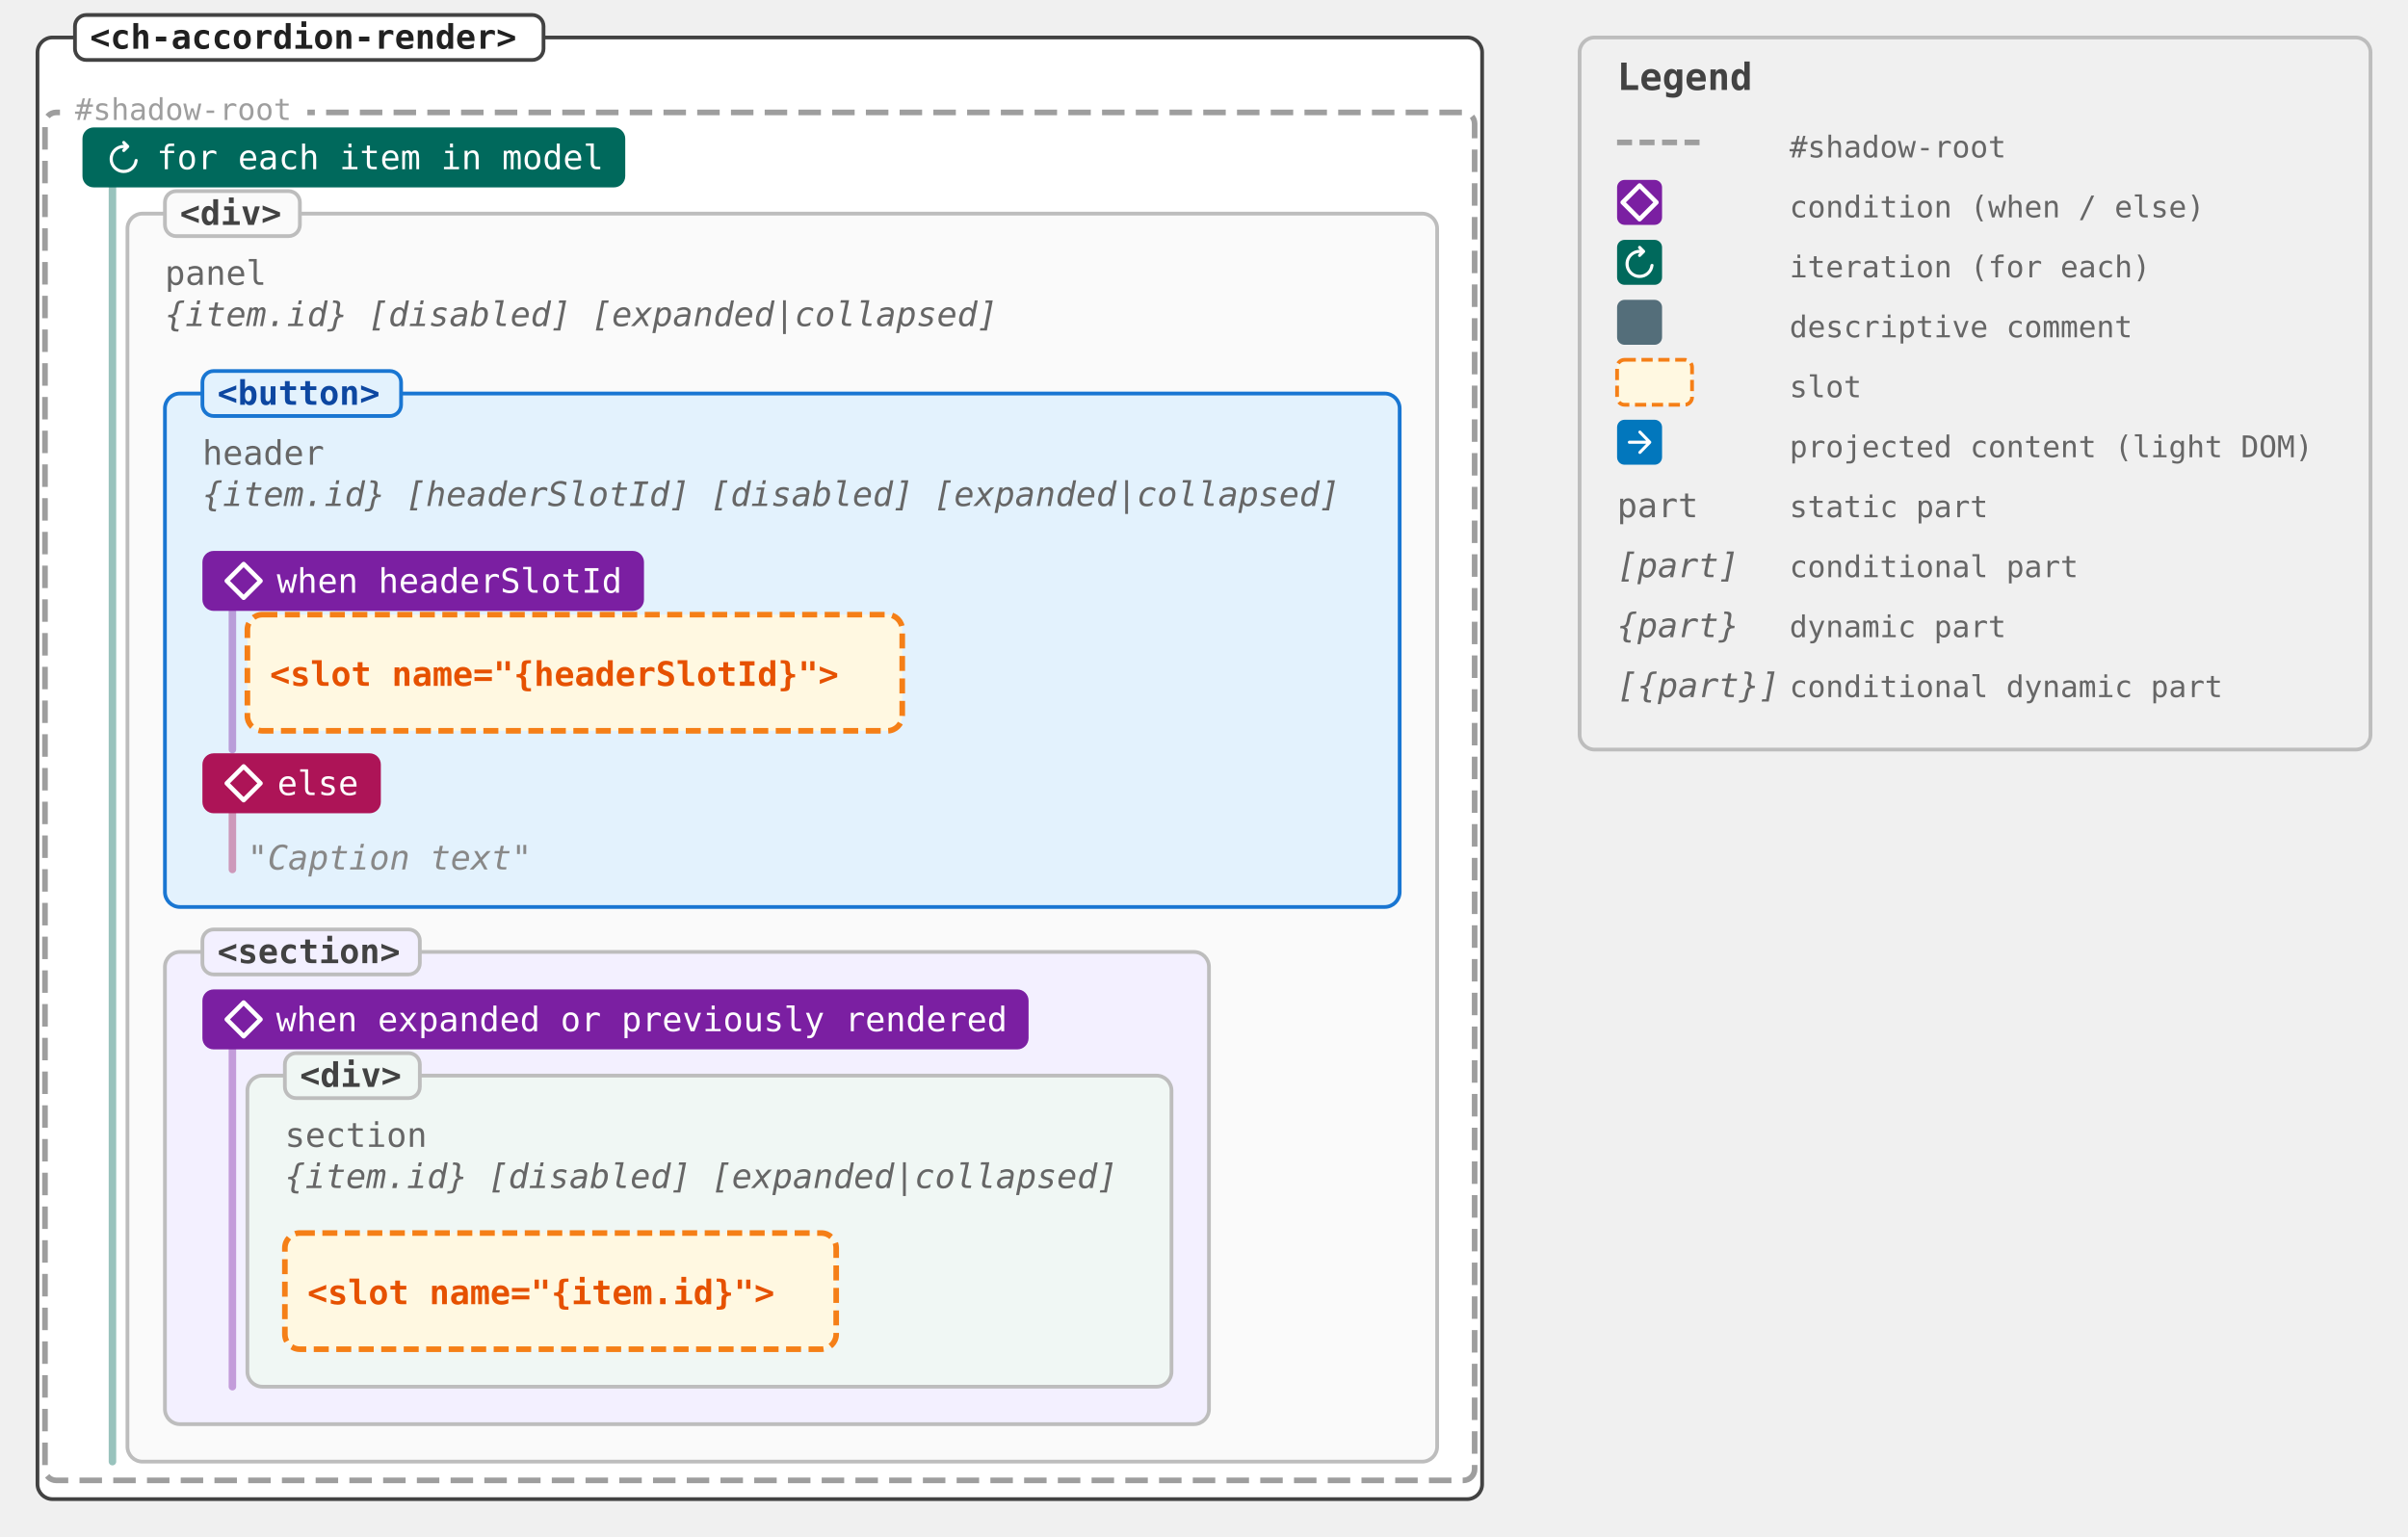
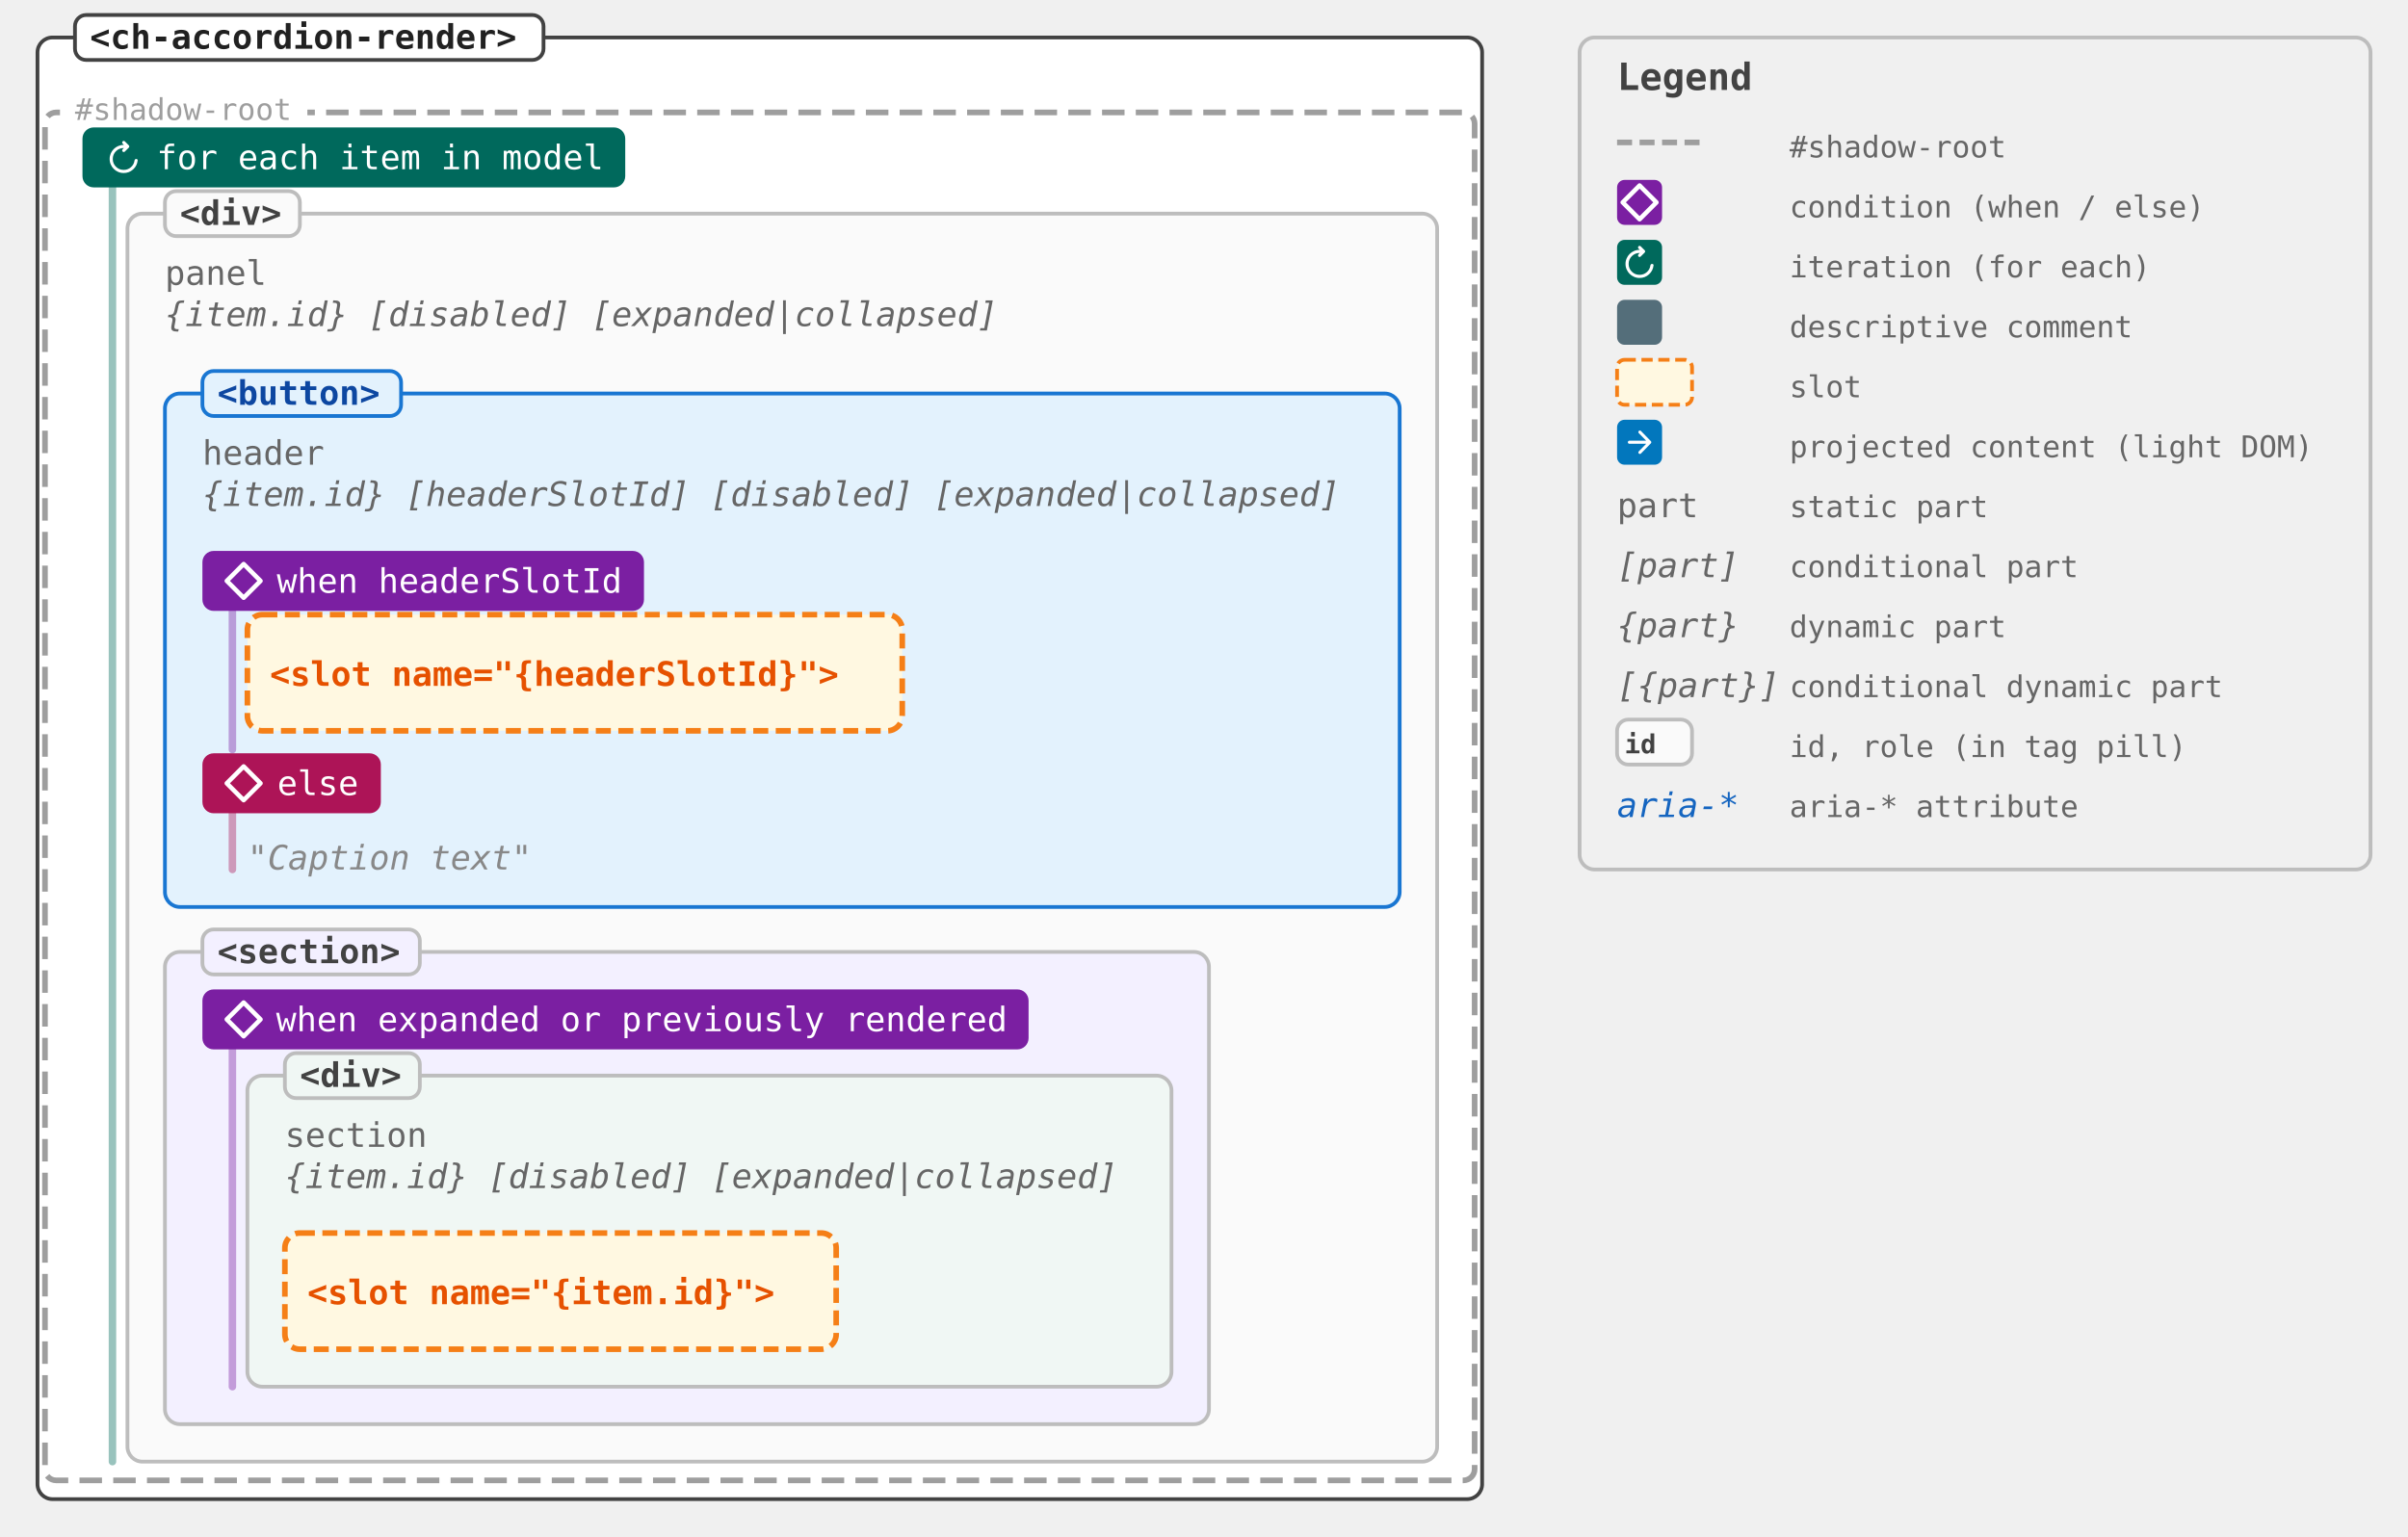
<svg xmlns="http://www.w3.org/2000/svg" viewBox="0 0 642.4 410" width="642.4" height="410" font-family="monospace, Consolas">
  <style>
    text { dominant-baseline: auto; }
  </style>
  <rect x="10" y="10" width="385.4" height="390" fill="#ffffff" stroke="#424242" stroke-width="1" rx="4" />
  <rect x="20" y="4" width="125" height="12" fill="#ffffff" stroke="#424242" stroke-width="1" rx="3" />
  <text x="24" y="13" font-size="9" fill="#212121" font-weight="bold">&lt;ch-accordion-render&gt;</text>
  <rect x="12" y="30" width="381.4" height="365" fill="none" stroke="#9e9e9e" stroke-width="1.5" stroke-dasharray="6 3" rx="3" />
  <rect x="16" y="24" width="66" height="12" fill="#ffffff" rx="2" />
  <text x="20" y="32" font-size="8" fill="#9e9e9e" font-family="monospace">#shadow-root</text>
  <line x1="30" y1="50" x2="30" y2="390" stroke="#00695c" stroke-width="2" stroke-opacity="0.4" stroke-linecap="round" />
  <rect x="22" y="34" width="144.8" height="16" fill="#00695c" rx="3" />
  <path d="M8 14.667a5.806 5.806 0 0 1-2.342-.475 6.1 6.1 0 0 1-1.9-1.284 6.097 6.097 0 0 1-1.283-1.9A5.804 5.804 0 0 1 2 8.667a5.8 5.8 0 0 1 .475-2.342 6.099 6.099 0 0 1 1.283-1.9 6.099 6.099 0 0 1 1.9-1.283A5.805 5.805 0 0 1 8 2.667h.1L7.533 2.1a.622.622 0 0 1-.183-.458.68.68 0 0 1 .183-.475.68.68 0 0 1 .475-.209.62.62 0 0 1 .475.192L10.2 2.867a.632.632 0 0 1 .183.466.632.632 0 0 1-.183.467L8.483 5.517a.62.62 0 0 1-.475.191.68.68 0 0 1-.475-.208.68.68 0 0 1-.183-.475c0-.183.061-.336.183-.458L8.1 4H8c-1.3 0-2.403.453-3.308 1.358-.906.906-1.359 2.009-1.359 3.309 0 1.3.453 2.402 1.359 3.308.905.906 2.008 1.358 3.308 1.358 1.178 0 2.206-.383 3.083-1.15.878-.766 1.395-1.733 1.55-2.9a.68.68 0 0 1 .234-.441.687.687 0 0 1 .466-.175c.178 0 .334.055.467.166a.44.44 0 0 1 .167.417c-.156 1.544-.8 2.833-1.934 3.867C10.9 14.15 9.556 14.667 8 14.667Z" fill="#ffffff" transform="translate(28,37) scale(0.625)" />
  <text x="101.4" y="45.15" font-size="9" fill="#ffffff" font-family="monospace" text-anchor="middle">for each item in model</text>
  <rect x="34" y="57" width="349.4" height="333" fill="#fafafa" stroke="#bdbdbd" stroke-width="1" rx="4" />
  <rect x="44" y="51" width="36" height="12" fill="#fafafa" stroke="#bdbdbd" stroke-width="1" rx="3" />
  <text x="48" y="60" font-size="9" fill="#424242" font-weight="bold">&lt;div&gt;</text>
  <text x="44" y="76" font-size="9" fill="#666">panel</text>
  <text x="44" y="87" font-size="9" fill="#666" font-style="italic">{item.id} [disabled] [expanded|collapsed]</text>
  <rect x="44" y="105" width="329.4" height="137" fill="#e3f2fd" stroke="#1976d2" stroke-width="1" rx="4" />
  <rect x="54" y="99" width="53" height="12" fill="#e3f2fd" stroke="#1976d2" stroke-width="1" rx="3" />
  <text x="58" y="108" font-size="9" fill="#0d47a1" font-weight="bold">&lt;button&gt;</text>
  <text x="54" y="124" font-size="9" fill="#666">header</text>
  <text x="54" y="135" font-size="9" fill="#666" font-style="italic">{item.id} [headerSlotId] [disabled] [expanded|collapsed]</text>
  <line x1="62" y1="163" x2="62" y2="200" stroke="#7b1fa2" stroke-width="2" stroke-opacity="0.4" stroke-linecap="round" />
  <line x1="62" y1="217" x2="62" y2="232" stroke="#ad1457" stroke-width="2" stroke-opacity="0.4" stroke-linecap="round" />
  <rect x="54" y="147" width="117.8" height="16" fill="#7b1fa2" rx="3" />
  <path d="M5 0.5 L9.5 5 L5 9.5 L0.5 5 Z" fill="none" stroke="#ffffff" stroke-width="1.2" stroke-linecap="round" stroke-linejoin="round" transform="translate(60,150) scale(1)" />
  <text x="119.9" y="158.15" font-size="9" fill="#ffffff" font-family="monospace" text-anchor="middle">when headerSlotId</text>
  <rect x="66" y="164" width="174.7" height="31" fill="#fff8e1" stroke="#f57f17" stroke-width="1.5" stroke-dasharray="4 2" rx="4" />
  <text x="72" y="183" font-size="9" fill="#e65100" font-weight="bold">&lt;slot name="{headerSlotId}"&gt;</text>
  <rect x="54" y="201" width="47.6" height="16" fill="#ad1457" rx="3" />
  <path d="M5 0.5 L9.5 5 L5 9.5 L0.5 5 Z" fill="none" stroke="#ffffff" stroke-width="1.2" stroke-linecap="round" stroke-linejoin="round" transform="translate(60,204) scale(1)" />
  <text x="84.8" y="212.15" font-size="9" fill="#ffffff" font-family="monospace" text-anchor="middle">else</text>
  <text x="66" y="232" font-size="9" fill="#888" font-style="italic">"Caption text"</text>
  <rect x="44" y="254" width="278.525" height="126" fill="#f3f0ff" stroke="#bdbdbd" stroke-width="1" rx="4" />
  <rect x="54" y="248" width="58" height="12" fill="#f3f0ff" stroke="#bdbdbd" stroke-width="1" rx="3" />
  <text x="58" y="257" font-size="9" fill="#424242" font-weight="bold">&lt;section&gt;</text>
  <line x1="62" y1="280" x2="62" y2="370" stroke="#7b1fa2" stroke-width="2" stroke-opacity="0.4" stroke-linecap="round" />
  <rect x="54" y="264" width="220.4" height="16" fill="#7b1fa2" rx="3" />
  <path d="M5 0.5 L9.5 5 L5 9.5 L0.5 5 Z" fill="none" stroke="#ffffff" stroke-width="1.2" stroke-linecap="round" stroke-linejoin="round" transform="translate(60,267) scale(1)" />
  <text x="171.2" y="275.15" font-size="9" fill="#ffffff" font-family="monospace" text-anchor="middle">when expanded or previously rendered</text>
  <rect x="66" y="287" width="246.525" height="83" fill="#f0f7f4" stroke="#bdbdbd" stroke-width="1" rx="4" />
  <rect x="76" y="281" width="36" height="12" fill="#f0f7f4" stroke="#bdbdbd" stroke-width="1" rx="3" />
  <text x="80" y="290" font-size="9" fill="#424242" font-weight="bold">&lt;div&gt;</text>
  <text x="76" y="306" font-size="9" fill="#666">section</text>
  <text x="76" y="317" font-size="9" fill="#666" font-style="italic">{item.id} [disabled] [expanded|collapsed]</text>
  <rect x="76" y="329" width="147.075" height="31" fill="#fff8e1" stroke="#f57f17" stroke-width="1.5" stroke-dasharray="4 2" rx="4" />
  <text x="82" y="348" font-size="9" fill="#e65100" font-weight="bold">&lt;slot name="{item.id}"&gt;</text>
-   <rect x="421.4" y="10" width="211" height="190" fill="none" stroke="#bdbdbd" stroke-width="1" rx="4" />
+   <rect x="421.4" y="10" width="211" height="222" fill="none" stroke="#bdbdbd" stroke-width="1" rx="4" />
  <text x="431.4" y="24" font-size="10" fill="#424242" font-weight="bold">Legend</text>
  <line x1="431.4" y1="38" x2="455.4" y2="38" stroke="#9e9e9e" stroke-width="1.5" stroke-dasharray="4 2" />
  <text x="477.4" y="42" font-size="8" fill="#666">#shadow-root</text>
  <rect x="431.4" y="48" width="12" height="12" fill="#7b1fa2" rx="2" />
  <path d="M5 0.5 L9.5 5 L5 9.5 L0.5 5 Z" fill="none" stroke="#fff" stroke-width="1.2" stroke-linecap="round" stroke-linejoin="round" transform="translate(432.4,49) scale(1)" />
  <text x="477.4" y="58" font-size="8" fill="#666">condition (when / else)</text>
  <rect x="431.4" y="64" width="12" height="12" fill="#00695c" rx="2" />
  <path d="M8 14.667a5.806 5.806 0 0 1-2.342-.475 6.1 6.1 0 0 1-1.9-1.284 6.097 6.097 0 0 1-1.283-1.9A5.804 5.804 0 0 1 2 8.667a5.8 5.8 0 0 1 .475-2.342 6.099 6.099 0 0 1 1.283-1.9 6.099 6.099 0 0 1 1.9-1.283A5.805 5.805 0 0 1 8 2.667h.1L7.533 2.1a.622.622 0 0 1-.183-.458.68.68 0 0 1 .183-.475.68.68 0 0 1 .475-.209.62.62 0 0 1 .475.192L10.2 2.867a.632.632 0 0 1 .183.466.632.632 0 0 1-.183.467L8.483 5.517a.62.62 0 0 1-.475.191.68.68 0 0 1-.475-.208.68.68 0 0 1-.183-.475c0-.183.061-.336.183-.458L8.1 4H8c-1.3 0-2.403.453-3.308 1.358-.906.906-1.359 2.009-1.359 3.309 0 1.3.453 2.402 1.359 3.308.905.906 2.008 1.358 3.308 1.358 1.178 0 2.206-.383 3.083-1.15.878-.766 1.395-1.733 1.55-2.9a.68.68 0 0 1 .234-.441.687.687 0 0 1 .466-.175c.178 0 .334.055.467.166a.44.44 0 0 1 .167.417c-.156 1.544-.8 2.833-1.934 3.867C10.9 14.15 9.556 14.667 8 14.667Z" fill="#fff" transform="translate(432.4,65) scale(0.625)" />
  <text x="477.4" y="74" font-size="8" fill="#666">iteration (for each)</text>
  <rect x="431.4" y="80" width="12" height="12" fill="#546e7a" rx="2" />
  <text x="477.4" y="90" font-size="8" fill="#666">descriptive comment</text>
  <rect x="431.4" y="96" width="20" height="12" fill="#fff8e1" stroke="#f57f17" stroke-width="1" stroke-dasharray="3 1.5" rx="2" />
  <text x="477.4" y="106" font-size="8" fill="#666">slot</text>
  <rect x="431.4" y="112" width="12" height="12" fill="#0277bd" rx="2" />
  <path d="M10.817 8.664H3.642a.613.613 0 0 1-.457-.19.647.647 0 0 1-.185-.47c0-.187.062-.343.185-.47a.613.613 0 0 1 .457-.19h7.175l-3.146-3.23a.613.613 0 0 1-.185-.462.668.668 0 0 1 .65-.651.58.58 0 0 1 .45.189l4.237 4.353c.065.066.11.137.137.214a.75.75 0 0 1 .04.247.75.75 0 0 1-.04.248.581.581 0 0 1-.137.214l-4.237 4.353a.59.59 0 0 1-.442.181.645.645 0 0 1-.457-.181.65.65 0 0 1-.193-.47.65.65 0 0 1 .193-.47l3.13-3.215Z" fill="#fff" transform="translate(432.4,113) scale(0.625)" />
  <text x="477.4" y="122" font-size="8" fill="#666">projected content (light DOM)</text>
  <text x="431.4" y="138" font-size="9" fill="#666">part</text>
  <text x="477.4" y="138" font-size="8" fill="#666">static part</text>
  <text x="431.4" y="154" font-size="9" fill="#666" font-style="italic">[part]</text>
  <text x="477.4" y="154" font-size="8" fill="#666">conditional part</text>
  <text x="431.4" y="170" font-size="9" fill="#666" font-style="italic">{part}</text>
  <text x="477.4" y="170" font-size="8" fill="#666">dynamic part</text>
  <text x="431.4" y="186" font-size="9" fill="#666" font-style="italic">[{part}]</text>
  <text x="477.4" y="186" font-size="8" fill="#666">conditional dynamic part</text>
+   <rect x="431.4" y="192" width="20" height="12" fill="#fafafa" stroke="#bdbdbd" stroke-width="1" rx="3" />
+   <text x="433.4" y="201" font-size="7" fill="#424242" font-weight="bold">id</text>
+   <text x="477.4" y="202" font-size="8" fill="#666">id, role (in tag pill)</text>
+   <text x="431.4" y="218" font-size="9" fill="#1565c0" font-style="italic">aria-*</text>
+   <text x="477.4" y="218" font-size="8" fill="#666">aria-* attribute</text>
</svg>
